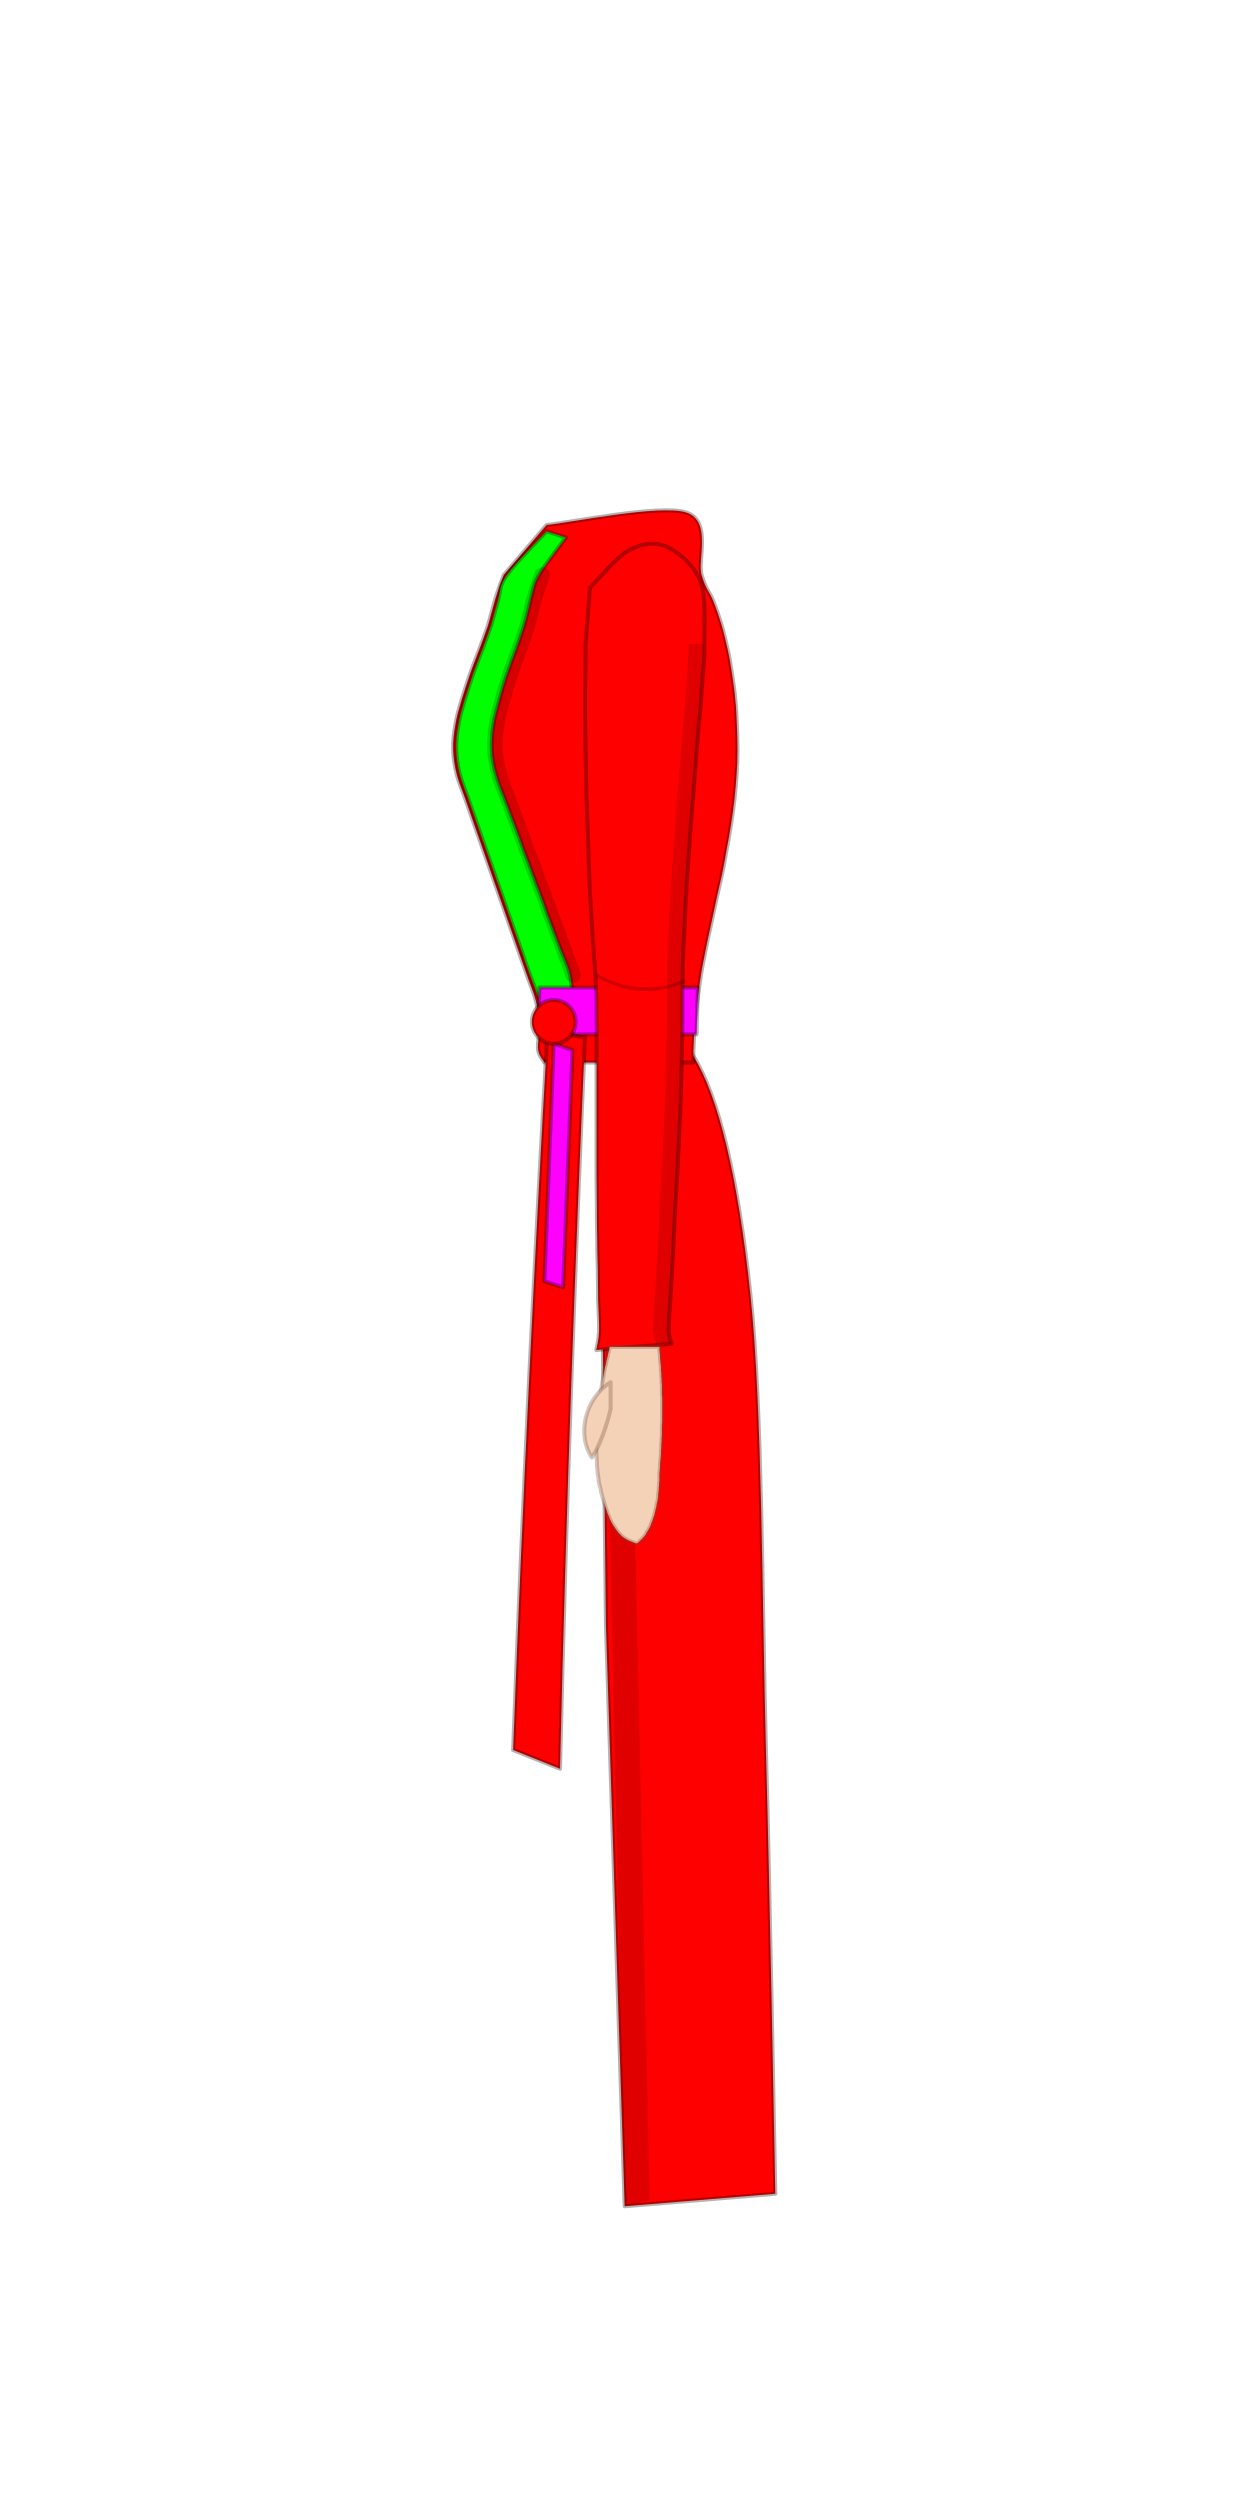
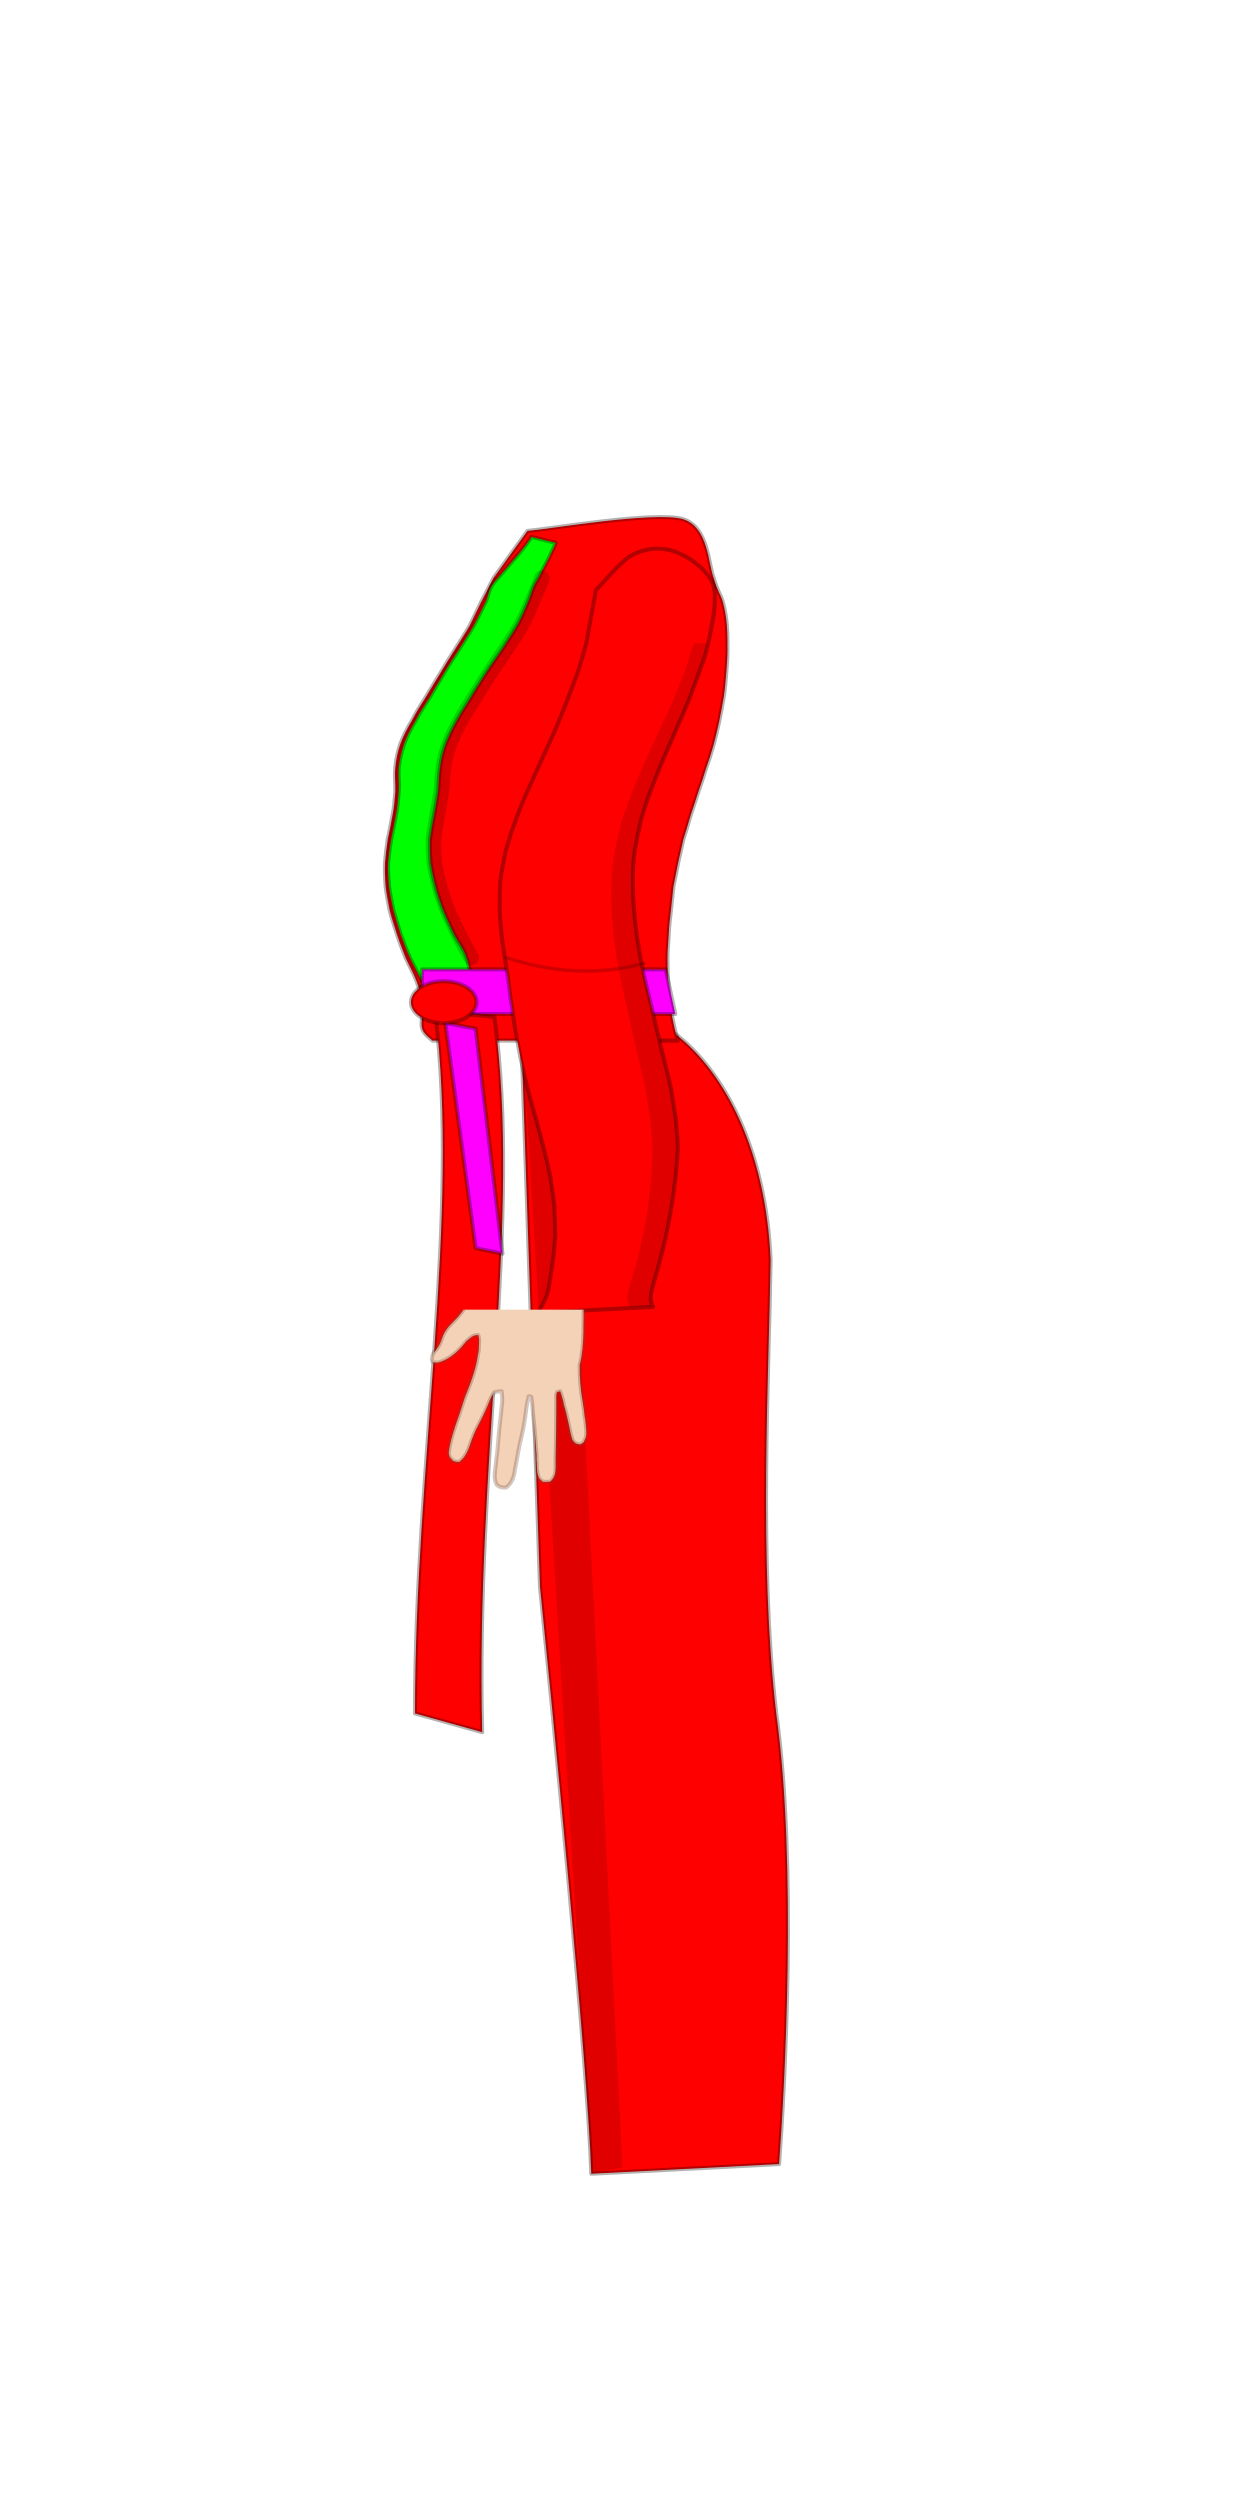
<svg xmlns="http://www.w3.org/2000/svg" viewBox="0 0 400 800">
  <g id="ao_tu_than_nu_trai" stroke="#000" stroke-opacity="0.3" stroke-width="1.3" stroke-linejoin="round" stroke-linecap="round">
-     <path id="than_sau" d="M191.9 338.0 C196.9 338.0 213.9 325.3 221.9 338.0 C229.9 350.7 236.2 377.0 240.1 414.0 C244.0 451.0 243.8 512.0 245.1 560.0 C246.4 608.0 247.6 678.3 248.1 702.0 L199.9 706.0 C198.9 675.0 194.9 551.0 193.9 520.0 Z" fill="#FF0000" />
-     <path id="bong_than_sau" d="M191.9 340 L199.9 340 L207.9 704 L199.9 706 Z" fill="#000" fill-opacity="0.12" stroke="none" />
-     <path id="than_ao" d="M174.9 168.0 C182.3 167.3 211.3 161.3 219.6 164.0 C227.9 166.7 223.1 179.3 224.5 184.0 C225.9 188.7 227.0 189.3 228.1 192.0 C229.2 194.7 230.1 197.3 230.9 200.0 C231.7 202.7 232.3 205.3 232.9 208.0 C233.5 210.7 233.9 213.3 234.3 216.0 C234.7 218.7 235.1 221.3 235.3 224.0 C235.6 226.7 235.7 229.3 235.8 232.0 C235.9 234.7 236.0 237.3 236.0 240.0 C236.0 242.7 235.9 245.3 235.7 248.0 C235.5 250.7 235.3 253.3 235.0 256.0 C234.7 258.7 234.3 261.3 233.9 264.0 C233.5 266.7 233.0 269.3 232.5 272.0 C232.0 274.7 231.6 277.3 231.0 280.0 C230.4 282.7 229.8 285.3 229.2 288.0 C228.6 290.7 228.1 293.3 227.5 296.0 C226.9 298.7 226.3 301.3 225.8 304.0 C225.3 306.7 224.7 309.3 224.3 312.0 C223.9 314.7 223.5 317.3 223.2 320.0 C222.9 322.7 222.5 325.3 222.3 328.0 C222.1 330.7 222.0 334.0 221.9 336.0 C221.8 338.0 221.9 339.3 221.9 340.0 L174.2 340.0 C173.9 339.3 172.5 338.0 172.2 336.0 C171.9 334.0 172.7 330.7 172.6 328.0 C172.5 325.3 172.1 322.7 171.4 320.0 C170.7 317.3 169.5 314.7 168.6 312.0 C167.7 309.3 166.7 306.7 165.8 304.0 C164.9 301.3 163.9 298.7 163.0 296.0 C162.1 293.3 161.1 290.7 160.2 288.0 C159.3 285.3 158.3 282.7 157.4 280.0 C156.5 277.3 155.5 274.7 154.6 272.0 C153.7 269.3 152.7 266.7 151.8 264.0 C150.9 261.3 149.9 258.7 149.0 256.0 C148.1 253.3 146.9 250.7 146.2 248.0 C145.5 245.3 145.1 242.7 145.0 240.0 C144.9 237.3 145.2 234.7 145.7 232.0 C146.1 229.3 146.9 226.7 147.7 224.0 C148.5 221.3 149.4 218.7 150.3 216.0 C151.2 213.3 152.3 210.7 153.3 208.0 C154.3 205.3 155.3 202.7 156.2 200.0 C157.0 197.3 157.6 194.7 158.4 192.0 C159.2 189.3 160.7 185.3 161.2 184.0 Z" fill="#FF0000" />
-     <path id="yem" d="M174.9 170.0 C172.8 172.3 164.8 180.3 162.2 184.0 C159.6 187.7 160.2 189.3 159.4 192.0 C158.6 194.7 158.0 197.3 157.2 200.0 C156.3 202.7 155.3 205.3 154.3 208.0 C153.3 210.7 152.2 213.3 151.3 216.0 C150.4 218.7 149.5 221.3 148.7 224.0 C147.9 226.7 147.1 229.3 146.7 232.0 C146.2 234.7 145.9 237.3 146.0 240.0 C146.1 242.7 146.5 245.3 147.2 248.0 C147.9 250.7 149.1 253.3 150.0 256.0 C150.9 258.7 151.9 261.3 152.8 264.0 C153.7 266.7 154.7 269.3 155.6 272.0 C156.5 274.7 157.5 277.3 158.4 280.0 C159.3 282.7 160.3 285.3 161.2 288.0 C162.1 290.7 163.1 293.3 164.0 296.0 C164.9 298.7 165.9 301.3 166.8 304.0 C167.7 306.7 168.5 309.0 169.6 312.0 C170.7 315.0 172.8 320.3 173.4 322.0 L183.4 322.0 C183.2 320.3 183.1 315.0 182.4 312.0 C181.8 309.0 180.5 306.7 179.5 304.0 C178.5 301.3 177.5 298.7 176.5 296.0 C175.5 293.3 174.5 290.7 173.6 288.0 C172.6 285.3 171.6 282.7 170.6 280.0 C169.6 277.3 168.6 274.7 167.6 272.0 C166.7 269.3 165.7 266.7 164.7 264.0 C163.7 261.3 162.7 258.7 161.7 256.0 C160.7 253.3 159.5 250.7 158.8 248.0 C158.0 245.3 157.5 242.7 157.4 240.0 C157.3 237.3 157.5 234.7 157.9 232.0 C158.3 229.3 159.1 226.7 159.8 224.0 C160.5 221.3 161.3 218.7 162.2 216.0 C163.1 213.3 164.1 210.7 165.1 208.0 C166.0 205.3 167.0 202.7 167.8 200.0 C168.6 197.3 169.1 194.7 169.8 192.0 C170.6 189.3 170.6 187.3 172.5 184.0 C174.4 180.7 179.7 174.0 181.1 172.0 Z" fill="#00FF00" />
-     <path id="nep_co" d="M173.5 184.0 C173.0 185.3 171.6 189.3 170.8 192.0 C170.1 194.7 169.6 197.3 168.8 200.0 C168.0 202.7 167.0 205.3 166.1 208.0 C165.1 210.7 164.1 213.3 163.2 216.0 C162.3 218.7 161.5 221.3 160.8 224.0 C160.1 226.7 159.3 229.3 158.9 232.0 C158.5 234.7 158.3 237.3 158.4 240.0 C158.5 242.7 159.0 245.3 159.8 248.0 C160.5 250.7 161.7 253.3 162.7 256.0 C163.7 258.7 164.7 261.3 165.7 264.0 C166.7 266.7 167.7 269.3 168.6 272.0 C169.6 274.7 170.6 277.3 171.6 280.0 C172.6 282.7 173.6 285.3 174.6 288.0 C175.5 290.7 176.5 293.3 177.5 296.0 C178.5 298.7 179.5 301.3 180.5 304.0 C181.5 306.7 182.9 310.7 183.4 312.0" fill="none" stroke="#000" stroke-opacity="0.16" stroke-width="5" />
-     <path id="that_lung" d="M172.6 316 L223.3 316 L222.9 331 L172.2 331 Z" fill="#FF00FF" />
-     <path id="duoi_vat" d="M175.2 330 C171.2 400 167.2 480 164.2 560 L179.2 566 C181.2 480 184.2 400 187.2 332 Z" fill="#FF0000" />
-     <path id="dai_that_lung" d="M177.2 334 L174.2 410 L180.2 412 L183.2 336 Z" fill="#FF00FF" />
-     <ellipse id="nut_buoc" cx="177.2" cy="327" rx="7" ry="7" fill="#FF0000" />
-     <path id="tay_ao" d="M188.8 188.0 C190.9 186.0 197.3 178.2 201.4 176.0 C205.5 173.8 209.6 173.3 213.4 175.0 C217.2 176.7 222.1 180.8 224.1 186.0 C226.1 191.2 225.3 201.0 225.4 206.0 C225.6 211.0 225.1 212.7 224.9 216.0 C224.7 219.3 224.4 222.7 224.2 226.0 C223.9 229.3 223.5 232.7 223.3 236.0 C223.0 239.3 222.7 242.7 222.5 246.0 C222.2 249.3 222.0 252.7 221.7 256.0 C221.4 259.3 221.2 262.7 220.9 266.0 C220.7 269.3 220.5 272.7 220.2 276.0 C220.0 279.3 219.7 282.7 219.6 286.0 C219.4 289.3 219.2 292.7 219.1 296.0 C218.9 299.3 218.7 302.7 218.6 306.0 C218.5 309.3 218.4 312.7 218.4 316.0 C218.4 319.3 218.4 322.7 218.4 326.0 C218.4 329.3 218.3 332.7 218.2 336.0 C218.2 339.3 218.0 342.7 218.0 346.0 C217.9 349.3 217.8 352.7 217.7 356.0 C217.5 359.3 217.3 362.7 217.2 366.0 C217.0 369.3 216.9 372.7 216.7 376.0 C216.5 379.3 216.3 382.7 216.1 386.0 C215.9 389.3 215.8 392.7 215.6 396.0 C215.5 399.3 215.3 402.7 215.1 406.0 C214.9 409.3 214.7 412.7 214.5 416.0 C214.3 419.3 213.9 423.7 214.0 426.0 C214.1 428.3 214.8 429.3 215.0 430.0 L190.8 432.0 C191.0 431.0 191.6 428.7 191.7 426.0 C191.8 423.3 191.5 419.3 191.4 416.0 C191.4 412.7 191.3 409.3 191.3 406.0 C191.2 402.7 191.1 399.3 191.1 396.0 C191.0 392.7 191.0 389.3 191.0 386.0 C191.0 382.7 190.9 379.3 190.9 376.0 C190.9 372.7 190.9 369.3 190.9 366.0 C190.9 362.7 190.9 359.3 190.9 356.0 C190.9 352.7 190.9 349.3 190.9 346.0 C190.9 342.7 190.9 339.3 190.9 336.0 C190.9 332.7 191.0 329.3 190.9 326.0 C190.9 322.7 190.9 319.3 190.7 316.0 C190.6 312.7 190.3 309.3 190.1 306.0 C189.8 302.7 189.6 299.3 189.4 296.0 C189.2 292.7 189.0 289.3 188.8 286.0 C188.6 282.7 188.6 279.3 188.4 276.0 C188.3 272.7 188.2 269.3 188.1 266.0 C187.9 262.7 187.8 259.3 187.7 256.0 C187.6 252.7 187.6 249.3 187.5 246.0 C187.4 242.7 187.4 239.3 187.3 236.0 C187.3 232.7 187.2 229.3 187.2 226.0 C187.2 222.7 187.2 219.3 187.3 216.0 C187.3 212.7 187.4 207.7 187.4 206.0 Z" fill="#FF0000" />
-     <path id="bong_tay" d="M220.4 206.0 C220.3 207.7 220.1 212.7 219.9 216.0 C219.7 219.3 219.4 222.7 219.2 226.0 C218.9 229.3 218.5 232.7 218.3 236.0 C218.0 239.3 217.7 242.7 217.5 246.0 C217.2 249.3 217.0 252.7 216.7 256.0 C216.4 259.3 216.2 262.7 215.9 266.0 C215.7 269.3 215.5 272.7 215.2 276.0 C215.0 279.3 214.7 282.7 214.6 286.0 C214.4 289.3 214.2 292.7 214.1 296.0 C213.9 299.3 213.7 302.7 213.6 306.0 C213.5 309.3 213.4 312.7 213.4 316.0 C213.4 319.3 213.4 322.7 213.4 326.0 C213.4 329.3 213.3 332.7 213.2 336.0 C213.2 339.3 213.0 342.7 213.0 346.0 C212.9 349.3 212.8 352.7 212.7 356.0 C212.5 359.3 212.3 362.7 212.2 366.0 C212.0 369.3 211.9 372.7 211.7 376.0 C211.5 379.3 211.3 382.7 211.1 386.0 C210.9 389.3 210.8 392.7 210.6 396.0 C210.5 399.3 210.3 402.7 210.1 406.0 C209.9 409.3 209.7 412.7 209.5 416.0 C209.3 419.3 208.9 423.7 209.0 426.0 C209.1 428.3 209.8 429.3 210.0 430.0 L215.0 430.0 C214.8 429.3 214.1 428.3 214.0 426.0 C213.9 423.7 214.3 419.3 214.5 416.0 C214.7 412.7 214.9 409.3 215.1 406.0 C215.3 402.7 215.5 399.3 215.6 396.0 C215.8 392.7 215.9 389.3 216.1 386.0 C216.3 382.7 216.5 379.3 216.7 376.0 C216.9 372.7 217.0 369.3 217.2 366.0 C217.3 362.7 217.5 359.3 217.7 356.0 C217.8 352.7 217.9 349.3 218.0 346.0 C218.0 342.7 218.2 339.3 218.2 336.0 C218.3 332.7 218.4 329.3 218.4 326.0 C218.4 322.7 218.4 319.3 218.4 316.0 C218.4 312.7 218.5 309.3 218.6 306.0 C218.7 302.7 218.9 299.3 219.1 296.0 C219.2 292.7 219.4 289.3 219.6 286.0 C219.7 282.7 220.0 279.3 220.2 276.0 C220.5 272.7 220.7 269.3 220.9 266.0 C221.2 262.7 221.4 259.3 221.7 256.0 C222.0 252.7 222.2 249.3 222.5 246.0 C222.7 242.7 223.0 239.3 223.3 236.0 C223.5 232.7 223.9 229.3 224.2 226.0 C224.4 222.7 224.7 219.3 224.9 216.0 C225.1 212.7 225.3 207.7 225.4 206.0 Z" fill="#000" fill-opacity="0.12" stroke="none" />
-     <path id="nep_khuyu" d="M190.7 312 Q204.8 320 218.9 314" fill="none" stroke="#000" stroke-opacity="0.18" stroke-width="1.1" />
-     <g id="ban_tay" stroke="#6E4636" stroke-width="1.3" stroke-linejoin="round">
-       <path d="M195.1 431.0 L195.1 431.1 L194.9 432.1 L194.6 433.2 L194.4 434.3 L194.1 435.4 L193.9 436.5 L193.6 437.6 L193.4 438.7 L193.2 439.9 L193.0 441.0 L192.8 442.1 L192.6 443.3 L192.4 444.4 L192.2 445.6 L192.0 446.8 L191.9 447.9 L191.7 449.1 L191.6 450.2 L191.5 451.4 L191.3 452.6 L191.2 453.7 L191.1 454.9 L191.1 456.1 L191.0 457.2 L190.9 458.4 L190.9 459.5 L190.9 460.7 L190.8 461.8 L190.8 463.0 L190.8 464.1 L190.9 465.2 L190.9 466.4 L191.0 467.5 L191.0 468.6 L191.1 469.7 L191.2 470.8 L191.3 471.8 L191.5 472.9 L191.6 474.0 L191.8 475.0 L192.0 475.8 L192.2 476.5 L192.3 477.3 L192.5 478.0 L192.7 478.7 L192.9 479.4 L193.1 480.1 L193.3 480.8 L193.5 481.4 L193.7 482.1 L193.9 482.7 L194.1 483.3 L194.3 483.9 L194.5 484.5 L194.8 485.1 L195.0 485.6 L195.2 486.2 L195.5 486.7 L195.7 487.2 L196.0 487.7 L196.3 488.2 L196.6 488.6 L196.9 489.1 L197.2 489.5 L197.5 489.9 L197.8 490.3 L198.1 490.7 L198.5 491.0 L198.8 491.4 L199.2 491.7 L199.6 492.0 L200.0 492.3 L200.4 492.5 L200.9 492.8 L201.3 493.0 L201.8 493.2 L202.3 493.4 L202.8 493.6 L203.3 493.8 L203.8 493.9 L204.2 493.6 L204.5 493.4 L204.8 493.0 L205.2 492.7 L205.5 492.4 L205.8 492.0 L206.1 491.7 L206.4 491.3 L206.7 490.9 L206.9 490.4 L207.2 490.0 L207.5 489.5 L207.7 489.1 L208.0 488.6 L208.2 488.1 L208.4 487.5 L208.6 487.0 L208.8 486.5 L209.0 485.9 L209.2 485.3 L209.4 484.8 L209.5 484.2 L209.7 483.5 L209.8 482.9 L210.0 482.3 L210.1 481.6 L210.2 481.0 L210.4 480.3 L210.5 479.6 L210.6 479.0 L210.6 478.3 L210.7 477.5 L210.8 476.8 L210.8 476.1 L210.9 475.4 L210.9 474.6 L211.0 473.9 L211.0 473.1 L211.0 472.4 L211.0 471.6 L211.1 470.6 L211.2 469.5 L211.2 468.5 L211.3 467.5 L211.4 466.4 L211.5 465.4 L211.5 464.4 L211.6 463.3 L211.6 462.3 L211.7 461.3 L211.7 460.3 L211.8 459.2 L211.8 458.2 L211.8 457.2 L211.8 456.2 L211.9 455.2 L211.9 454.1 L211.9 453.1 L211.9 452.1 L211.9 451.1 L211.9 450.1 L211.9 449.1 L211.9 448.1 L211.9 447.1 L211.8 446.2 L211.8 445.2 L211.8 444.2 L211.8 443.2 L211.7 442.3 L211.7 441.3 L211.6 440.4 L211.6 439.4 L211.5 438.5 L211.5 437.5 L211.4 436.6 L211.3 435.7 L211.2 434.7 L211.2 433.8 L211.1 432.9 L211.0 432.0 L211.0 431.0 Z" fill="#F4D2B8" />
-       <path d="" fill="#DEA585" fill-opacity="0.45" stroke="none" />
-       <path d="M 195.4 442.3 C 187 447.5 184.6 459.5 189.4 466.4 C 191.8 463.0 194.2 456.1 195.4 450.9 Z" fill="#F4D2B8" />
+     <path id="than_sau" d="M 166.8 331.1 C 175.3 331.1 200.7 319.1 216.4 331.1 C 231.9 343.2 245.1 368.1 246.6 403.2 C 246.1 438.7 242.7 499.8 248.4 548.3 C 255.1 596.8 251.1 668.2 249.3 692.5 L 189.2 695.6 C 188.4 664.3 176.0 539.1 172.8 507.8 Z" fill="#FF0000" />
+     <path id="bong_than_sau" d="M 167.2 333.0 L 180.8 333.0 L 199.2 693.6 L 189.2 695.6 Z" fill="#000" fill-opacity="0.12" stroke="none" />
+     <path id="than_ao" d="M 168.8 169.9 C 176.6 169.2 209.3 163.6 218.5 166.1 C 226.8 168.7 226.6 180.6 228.4 185.0 C 229.7 189.5 230.6 190.1 231.3 192.6 C 232.0 195.2 232.4 197.7 232.6 200.2 C 232.8 202.8 232.8 205.2 232.8 207.8 C 232.8 210.4 232.6 212.8 232.4 215.4 C 232.2 218.0 232.0 220.4 231.6 223.0 C 231.2 225.5 230.7 228.0 230.2 230.6 C 229.6 233.1 229.1 235.6 228.4 238.2 C 227.7 240.7 226.9 243.2 226.0 245.7 C 225.2 248.3 224.4 250.8 223.5 253.3 C 222.7 255.9 221.8 258.4 221.0 260.9 C 220.3 263.5 219.5 265.9 218.7 268.5 C 218.1 271.1 217.6 273.5 217.0 276.1 C 216.5 278.7 216.0 281.1 215.5 283.7 C 215.2 286.2 215.0 288.7 214.7 291.3 C 214.4 293.8 214.1 296.3 214.0 298.9 C 213.9 301.4 213.6 303.9 213.6 306.5 C 213.6 309.0 213.6 311.5 213.8 314.0 C 214.0 316.6 214.0 319.1 214.4 321.6 C 214.8 324.2 215.5 327.3 215.9 329.2 C 216.3 331.1 216.8 332.4 216.9 333.0 L 138.4 333.0 C 137.9 332.4 135.7 331.1 135.1 329.2 C 134.5 327.3 135.5 324.2 135.2 321.6 C 135.0 319.1 134.3 316.6 133.3 314.0 C 132.4 311.5 130.9 309.0 129.8 306.5 C 128.8 303.9 127.8 301.4 127.0 298.9 C 126.2 296.3 125.3 293.8 124.7 291.3 C 124.2 288.7 123.7 286.2 123.4 283.7 C 123.2 281.1 123.1 278.7 123.2 276.1 C 123.4 273.5 123.7 271.1 124.1 268.5 C 124.7 265.9 125.1 263.5 125.6 260.9 C 126.1 258.4 126.3 255.9 126.5 253.3 C 126.6 250.8 126.2 248.3 126.5 245.7 C 126.7 243.2 127.2 240.7 128.1 238.1 C 129.0 235.6 130.3 233.1 131.8 230.6 C 133.1 228.0 134.7 225.5 136.3 223.0 C 137.8 220.4 139.4 217.9 140.9 215.4 C 142.4 212.8 144.0 210.3 145.6 207.8 C 147.2 205.2 148.8 202.8 150.3 200.2 C 151.6 197.6 152.7 195.2 154.0 192.6 C 155.3 190.0 157.3 186.3 157.9 185.0 Z" fill="#FF0000" />
+     <path id="yem" d="M 170.0 171.8 C 169.0 174.0 162.3 181.5 159.3 185.0 C 155.9 188.5 156.7 190.1 155.4 192.6 C 154.1 195.2 153.0 197.6 151.6 200.2 C 150.1 202.8 148.5 205.2 146.9 207.8 C 145.3 210.3 143.6 212.8 142.1 215.4 C 140.6 217.9 139.1 220.4 137.6 223.0 C 136.0 225.5 134.3 228.0 133.0 230.6 C 131.5 233.1 130.2 235.6 129.3 238.1 C 128.4 240.7 127.9 243.2 127.6 245.7 C 127.4 248.3 127.8 250.8 127.6 253.3 C 127.4 255.9 127.2 258.4 126.7 260.9 C 126.2 263.5 125.7 265.9 125.2 268.5 C 124.7 271.1 124.5 273.5 124.2 276.1 C 124.1 278.7 124.3 281.1 124.5 283.7 C 124.8 286.2 125.4 288.7 125.9 291.3 C 126.6 293.8 127.4 296.3 128.2 298.9 C 129.1 301.4 129.9 303.6 131.2 306.5 C 132.5 309.3 135.3 314.3 136.1 315.9 L 151.1 315.9 C 150.7 314.3 150.4 309.3 149.3 306.4 C 148.4 303.6 146.6 301.4 145.3 298.9 C 144.1 296.3 142.9 293.8 141.9 291.3 C 140.9 288.7 140.0 286.2 139.4 283.7 C 138.7 281.1 138.2 278.7 137.8 276.1 C 137.6 273.5 137.5 271.1 137.6 268.5 C 138.0 265.9 138.4 263.5 138.9 260.9 C 139.4 258.4 139.8 255.9 140.2 253.3 C 140.4 250.8 140.4 248.3 140.8 245.7 C 141.1 243.2 141.7 240.7 142.6 238.2 C 143.6 235.6 144.8 233.1 146.2 230.6 C 147.6 228.0 149.3 225.5 150.8 223.0 C 152.3 220.4 153.9 218.0 155.5 215.4 C 157.2 212.8 158.9 210.4 160.7 207.8 C 162.3 205.2 164.0 202.8 165.5 200.2 C 166.9 197.7 167.9 195.2 169.0 192.6 C 170.2 190.1 170.2 188.2 172.3 185.0 C 173.9 181.9 177.3 175.6 177.8 173.7 Z" fill="#00FF00" />
+     <path id="nep_co" d="M 173.4 185.0 C 173.0 186.3 171.4 190.1 170.3 192.6 C 169.1 195.2 168.2 197.7 166.7 200.2 C 165.3 202.8 163.5 205.2 161.9 207.8 C 160.2 210.4 158.4 212.8 156.8 215.4 C 155.1 218.0 153.5 220.4 152.0 223.0 C 150.4 225.5 148.7 228.0 147.4 230.6 C 146.0 233.1 144.7 235.6 143.8 238.2 C 142.8 240.7 142.2 243.2 141.9 245.7 C 141.5 248.3 141.5 250.8 141.2 253.3 C 140.8 255.9 140.4 258.4 139.9 260.9 C 139.4 263.5 139.1 265.9 138.7 268.5 C 138.7 271.1 138.8 273.5 139.0 276.1 C 139.4 278.7 140.0 281.1 140.7 283.7 C 141.3 286.2 142.2 288.7 143.2 291.3 C 144.3 293.8 145.5 296.3 146.7 298.9 C 148.0 301.4 150.0 305.2 150.8 306.4" fill="none" stroke="#000" stroke-opacity="0.16" stroke-width="5" />
+     <path id="that_lung" d="M 135.1 310.2 L 213.0 310.2 L 216.1 324.5 L 134.8 324.5 Z" fill="#FF00FF" />
+     <path id="duoi_vat" d="M 139.2 323.5 C 147.4 389.9 132.8 467.4 132.8 548.3 L 154.3 554.3 C 152.1 467.3 167.0 389.8 158.2 325.4 Z" fill="#FF0000" />
+     <path id="dai_that_lung" d="M 142.5 327.3 L 152.2 399.4 L 160.8 401.2 L 152.2 329.2 Z" fill="#FF00FF" />
+     <ellipse id="nut_buoc" cx="142.0" cy="320.7" rx="10.5" ry="6.7" fill="#FF0000" />
+     <path id="tay_ao" d="M 190.7 188.8 C 192.8 186.9 198.4 179.6 202.5 177.5 C 206.7 175.4 211.2 174.9 216.0 176.5 C 220.5 178.1 226.0 182.0 228.2 186.9 C 229.8 191.9 227.6 201.1 226.6 205.9 C 225.6 210.6 224.7 212.2 223.6 215.4 C 222.5 218.5 221.3 221.7 220.1 224.9 C 218.8 228.0 217.3 231.2 216.0 234.3 C 214.6 237.5 213.2 240.7 211.9 243.8 C 210.5 247.0 209.3 250.2 208.1 253.3 C 206.9 256.4 205.9 259.7 205.0 262.8 C 204.3 265.9 203.7 269.2 203.1 272.3 C 202.7 275.4 202.4 278.6 202.5 281.8 C 202.5 284.9 202.6 288.1 202.9 291.3 C 203.2 294.4 203.5 297.6 204.0 300.8 C 204.5 303.9 205.0 307.1 205.7 310.2 C 206.4 313.4 207.1 316.6 207.9 319.7 C 208.7 322.9 209.4 326.1 210.1 329.2 C 211.0 332.3 211.5 335.6 212.4 338.7 C 213.2 341.8 214.0 345.1 214.7 348.2 C 215.2 351.3 215.7 354.5 216.2 357.7 C 216.5 360.8 216.8 364.0 216.9 367.1 C 216.8 370.3 216.5 373.5 216.2 376.6 C 215.8 379.7 215.4 382.9 214.9 386.0 C 214.4 389.2 213.8 392.4 213.1 395.5 C 212.4 398.6 211.6 401.8 210.8 404.9 C 209.9 408.0 208.6 412.2 208.3 414.4 C 208.0 416.6 208.8 417.5 209.0 418.2 L 172.1 420.1 C 172.6 419.1 174.1 417.0 175.0 414.4 C 175.8 411.8 176.2 408.1 176.7 404.9 C 177.2 401.8 177.4 398.6 177.7 395.5 C 177.6 392.4 177.5 389.2 177.4 386.0 C 177.0 382.9 176.6 379.7 176.1 376.6 C 175.5 373.5 174.7 370.2 173.9 367.1 C 173.1 364.0 172.3 360.8 171.4 357.6 C 170.5 354.5 169.6 351.3 168.8 348.2 C 168.0 345.0 167.3 341.8 166.6 338.7 C 166.0 335.6 165.4 332.3 164.8 329.2 C 164.3 326.1 164.0 322.9 163.4 319.7 C 163.0 316.6 162.7 313.4 162.1 310.2 C 161.7 307.1 161.1 303.9 160.7 300.7 C 160.3 297.6 160.0 294.4 159.9 291.3 C 159.9 288.1 159.9 284.9 160.1 281.8 C 160.5 278.6 161.2 275.4 161.8 272.3 C 162.7 269.2 163.7 265.9 164.9 262.8 C 166.0 259.7 167.3 256.4 168.7 253.3 C 170.1 250.2 171.6 247.0 173.0 243.8 C 174.4 240.7 175.9 237.5 177.3 234.4 C 178.7 231.2 179.9 228.0 181.2 224.9 C 182.4 221.7 183.6 218.5 184.8 215.4 C 185.8 212.2 187.2 207.5 187.6 205.9 Z" fill="#FF0000" />
+     <path id="bong_tay" d="M 222.0 205.9 C 221.5 207.5 220.0 212.2 218.9 215.4 C 217.7 218.5 216.3 221.7 215.1 224.8 C 213.7 228.0 212.1 231.2 210.7 234.3 C 209.3 237.5 207.7 240.7 206.4 243.8 C 204.9 247.0 203.6 250.2 202.3 253.3 C 201.1 256.4 200.0 259.7 198.9 262.8 C 198.1 265.9 197.4 269.2 196.7 272.3 C 196.2 275.4 195.8 278.6 195.7 281.8 C 195.6 284.9 195.6 288.1 195.8 291.3 C 195.9 294.4 196.1 297.6 196.5 300.8 C 196.9 303.9 197.4 307.1 198.0 310.2 C 198.6 313.4 199.3 316.6 200.0 319.7 C 200.8 322.9 201.4 326.1 202.1 329.2 C 202.9 332.3 203.5 335.6 204.3 338.7 C 205.0 341.8 205.8 345.0 206.5 348.2 C 207.0 351.3 207.5 354.5 208.0 357.7 C 208.3 360.8 208.7 364.0 208.8 367.1 C 208.7 370.2 208.6 373.5 208.4 376.6 C 208.1 379.7 207.8 382.9 207.4 386.0 C 207.0 389.1 206.4 392.3 205.7 395.5 C 205.0 398.6 204.3 401.8 203.5 404.9 C 202.6 408.0 201.2 412.2 200.8 414.4 C 200.5 416.5 201.3 417.5 201.5 418.2 L 209.0 418.2 C 208.8 417.5 208.0 416.6 208.3 414.4 C 208.6 412.2 209.9 408.0 210.8 404.9 C 211.6 401.8 212.4 398.6 213.1 395.5 C 213.8 392.4 214.4 389.2 214.9 386.0 C 215.4 382.9 215.8 379.7 216.2 376.6 C 216.5 373.5 216.8 370.3 216.9 367.1 C 216.8 364.0 216.5 360.8 216.2 357.7 C 215.7 354.5 215.2 351.3 214.7 348.2 C 214.0 345.1 213.2 341.8 212.4 338.7 C 211.5 335.6 211.0 332.3 210.1 329.2 C 209.4 326.1 208.7 322.9 207.9 319.7 C 207.1 316.6 206.4 313.4 205.7 310.2 C 205.0 307.1 204.5 303.9 204.0 300.8 C 203.5 297.6 203.2 294.4 202.9 291.3 C 202.6 288.1 202.5 284.9 202.5 281.8 C 202.4 278.6 202.7 275.4 203.1 272.3 C 203.7 269.2 204.3 265.9 205.0 262.8 C 205.9 259.7 206.9 256.4 208.1 253.3 C 209.3 250.2 210.5 247.0 211.9 243.8 C 213.2 240.7 214.6 237.5 216.0 234.3 C 217.3 231.2 218.8 228.0 220.1 224.9 C 221.3 221.7 222.5 218.5 223.6 215.4 C 224.7 212.2 226.1 207.5 226.6 205.9 Z" fill="#000" fill-opacity="0.12" stroke="none" />
+     <path id="nep_khuyu" d="M 161.8 306.4 Q 185.1 314.0 206.0 308.3" fill="none" stroke="#000" stroke-opacity="0.18" stroke-width="1.1" />
+     <clipPath id="ban_tay_cat">
+       <rect x="0" y="419.1" width="400" height="380.9" />
+     </clipPath>
+     <g id="ban_tay" clip-path="url(#ban_tay_cat)" stroke="#6E4636" stroke-width="1.3" stroke-linejoin="round">
+       <path d="M 203.2 184.5 C 205.9 186.7 208.3 189.0 209.0 192.6 C 209.0 193.8 209.0 193.8 208.5 195.2 C 208.6 195.6 208.7 195.9 208.8 196.2 C 210.5 196.0 210.5 196.0 212.2 195.2 C 212.7 195.3 213.1 195.4 213.5 195.5 C 213.6 201.2 213.3 206.6 212.4 212.2 C 212.2 213.8 212.2 213.8 212.2 215.2 C 213.2 215.1 214.1 214.9 215.0 214.8 C 215.4 216.3 214.5 217.3 213.8 218.8 C 212.4 222.2 211.6 225.7 210.8 229.2 C 210.8 229.5 210.8 229.5 210.4 230.8 C 208.9 237.3 208.4 243.8 208.4 250.6 C 208.4 250.7 208.4 250.7 208.4 251.7 C 208.4 253.6 208.5 255.4 208.6 257.3 C 208.8 260.6 208.8 263.9 208.8 267.2 C 208.8 267.8 208.8 268.4 208.8 269.1 C 208.8 285.0 208.8 285.0 205.8 292.0 C 205.2 294.7 204.9 297.1 205.0 299.8 C 205.1 306.2 204.7 312.4 203.7 318.8 C 203.7 319.3 203.6 319.8 203.5 320.4 C 202.7 325.6 201.8 330.9 200.9 336.1 C 200.7 337.7 200.4 339.3 200.1 340.8 C 199.3 345.9 198.3 350.8 197.0 355.7 C 196.5 357.8 196.0 359.9 195.6 362.1 C 195.0 365.6 194.0 368.9 193.0 372.2 C 184.9 399.4 184.9 399.4 186.4 412.8 C 186.8 416.7 186.8 420.6 186.7 424.5 C 186.7 425.1 186.7 425.6 186.7 426.2 C 186.6 429.8 186.4 433.3 185.5 436.8 C 185.4 440.8 185.8 444.8 186.5 448.8 C 186.6 449.8 186.8 450.7 186.9 451.7 C 187.0 452.7 187.1 453.7 187.3 454.6 C 187.8 459.3 187.8 459.3 186.8 461.5 C 186.4 461.8 186.1 462.0 185.8 462.2 C 184.2 462.0 184.2 462.0 183.2 460.8 C 182.7 459.3 182.4 457.8 182.1 456.2 C 181.6 453.9 181.1 451.6 180.4 449.4 C 180.4 449.0 180.3 448.7 180.2 448.3 C 179.5 445.8 179.5 445.8 179.2 445.2 C 178.9 445.3 178.6 445.4 178.2 445.5 C 177.9 446.5 178.0 447.4 178.0 448.4 C 178.0 448.9 178.0 449.4 178.0 449.8 C 178.0 450.3 178.0 450.8 178.0 451.3 C 178.0 456.4 177.9 461.4 177.8 466.5 C 177.8 467.4 177.8 468.4 177.8 469.3 C 177.8 471.1 177.6 472.7 176.2 474.0 C 175.8 474.2 175.8 474.2 173.8 474.2 C 172.5 473.2 172.5 473.2 172.0 471.5 C 171.9 470.6 171.8 469.8 171.8 468.9 C 171.8 468.4 171.8 467.8 171.7 467.3 C 171.7 466.7 171.7 466.2 171.7 465.6 C 171.4 460.9 171.0 456.2 170.5 451.5 C 170.4 451.0 170.4 450.6 170.4 450.1 C 170.3 449.0 170.2 448.0 170.0 447.0 C 169.8 446.9 169.5 446.8 169.2 446.8 C 168.6 449.1 168.3 451.5 168.0 453.9 C 167.7 456.0 167.3 458.1 166.8 460.1 C 166.1 462.9 165.6 465.8 165.1 468.6 C 165.0 469.1 164.9 469.6 164.8 470.1 C 164.7 470.6 164.7 471.1 164.6 471.5 C 164.1 473.5 163.6 474.7 162.0 476.0 C 160.2 476.0 160.2 476.0 159.0 475.2 C 158.0 473.4 158.3 471.7 158.5 469.8 C 158.6 469.3 158.6 468.8 158.7 468.3 C 158.8 467.2 158.9 466.0 159.1 464.9 C 159.3 462.6 159.5 460.3 159.7 458.0 C 160.0 455.2 160.3 452.4 160.6 449.5 C 160.8 448.1 160.7 446.7 160.5 445.2 C 159.4 445.3 159.4 445.3 158.2 445.5 C 157.2 446.8 156.8 447.9 156.2 449.4 C 155.1 452.1 153.7 454.8 152.3 457.5 C 151.4 459.4 150.7 461.4 150.0 463.4 C 149.3 465.2 148.5 466.6 147.0 467.8 C 146.0 467.8 146.0 467.8 145.0 467.5 C 143.8 466.2 143.8 466.2 143.6 465.0 C 143.9 461.8 144.9 458.8 145.9 455.7 C 146.2 454.8 146.6 453.8 146.9 452.9 C 148.7 447.2 148.7 447.2 149.5 445.3 C 151.1 441.4 152.4 437.4 153.0 433.2 C 153.1 432.9 153.1 432.5 153.2 432.1 C 153.4 428.2 153.4 428.2 153.0 427.2 C 151.2 427.2 150.6 428.1 149.2 429.2 C 148.7 429.9 148.1 430.5 147.6 431.1 C 145.6 433.3 143.2 435.2 140.2 436.0 C 139.8 436.0 139.2 436.0 138.8 436.0 C 138.2 435.5 138.2 435.5 138.2 434.5 C 138.5 433.2 138.5 433.2 139.6 431.9 C 140.6 430.5 140.9 429.9 141.4 428.4 C 142.2 425.9 143.6 424.4 145.4 422.6 C 147.2 420.9 148.4 419.0 149.8 417.0 C 151.7 414.3 153.6 412.2 156.3 410.4 C 156.8 410.1 157.2 409.8 157.6 409.5 C 158.3 409.0 159.1 408.5 159.9 408.0 C 163.4 405.6 165.6 403.2 166.8 399.0 C 166.9 398.2 167.0 397.4 167.1 396.6 C 167.2 396.1 167.2 395.6 167.3 395.1 C 167.7 392.3 168.0 389.6 168.3 386.8 C 169.2 379.6 169.2 379.6 169.6 376.8 C 171.2 364.5 172.6 352.0 172.2 339.6 C 171.8 322.5 171.8 322.5 172.8 316.6 C 173.6 311.6 172.8 306.2 172.4 301.2 C 172.2 298.7 172.1 296.1 172.0 293.6 C 171.8 290.7 171.6 287.9 171.2 285.0 C 171.0 281.4 170.9 277.8 170.9 274.2 C 170.9 273.9 170.9 273.9 170.9 272.5 C 170.9 269.3 171.1 266.2 171.6 263.0 C 172.8 254.3 171.3 244.9 170.4 236.3 C 170.1 232.2 169.8 228.2 169.7 224.2 C 169.6 221.1 169.6 221.1 168.5 220.0 C 167.3 219.2 166.0 218.5 164.8 217.8 C 164.4 217.5 164.1 217.2 163.8 217.0 C 163.8 215.8 163.8 215.8 164.5 214.8 C 164.5 212.7 163.9 210.9 163.3 209.0 C 163.0 208.0 163.0 208.0 163.0 206.0 C 164.1 205.0 165.0 204.5 166.3 204.0 C 166.7 203.8 167.1 203.7 167.5 203.5 C 167.8 201.8 167.8 200.2 167.8 198.5 C 167.8 198.2 167.8 197.8 167.8 197.4 C 167.8 194.9 167.8 194.9 167.2 193.8 C 167.3 190.0 169.4 187.9 171.9 185.3 C 180.8 178.6 193.9 178.8 203.2 184.5 Z" fill="#F4D2B8" />
+       <path fill="#DEA585" fill-opacity="0.4" stroke="none" d="" />
    </g>
  </g>
</svg>
